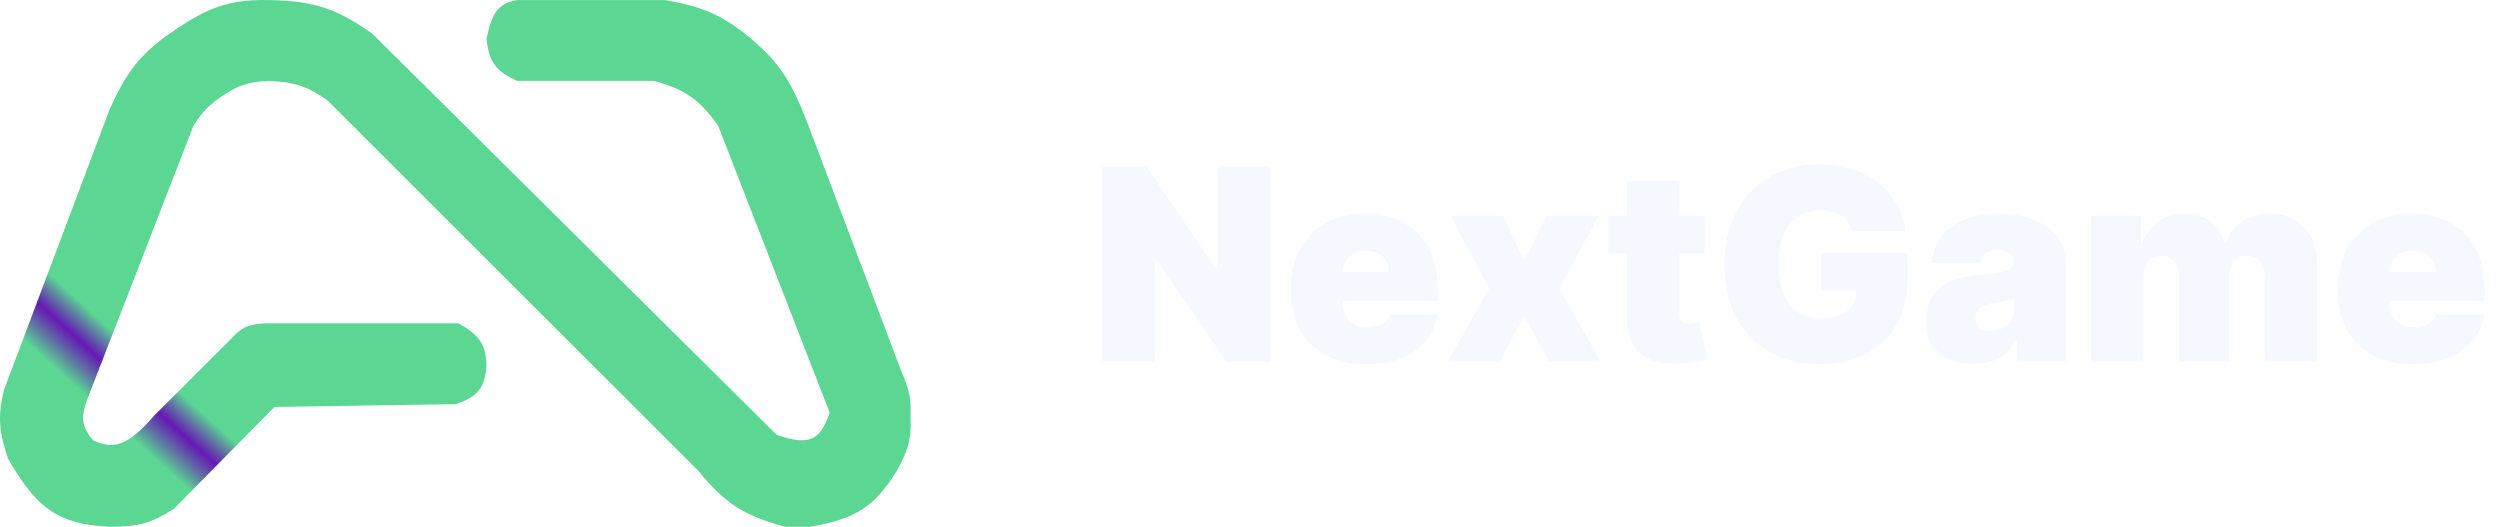
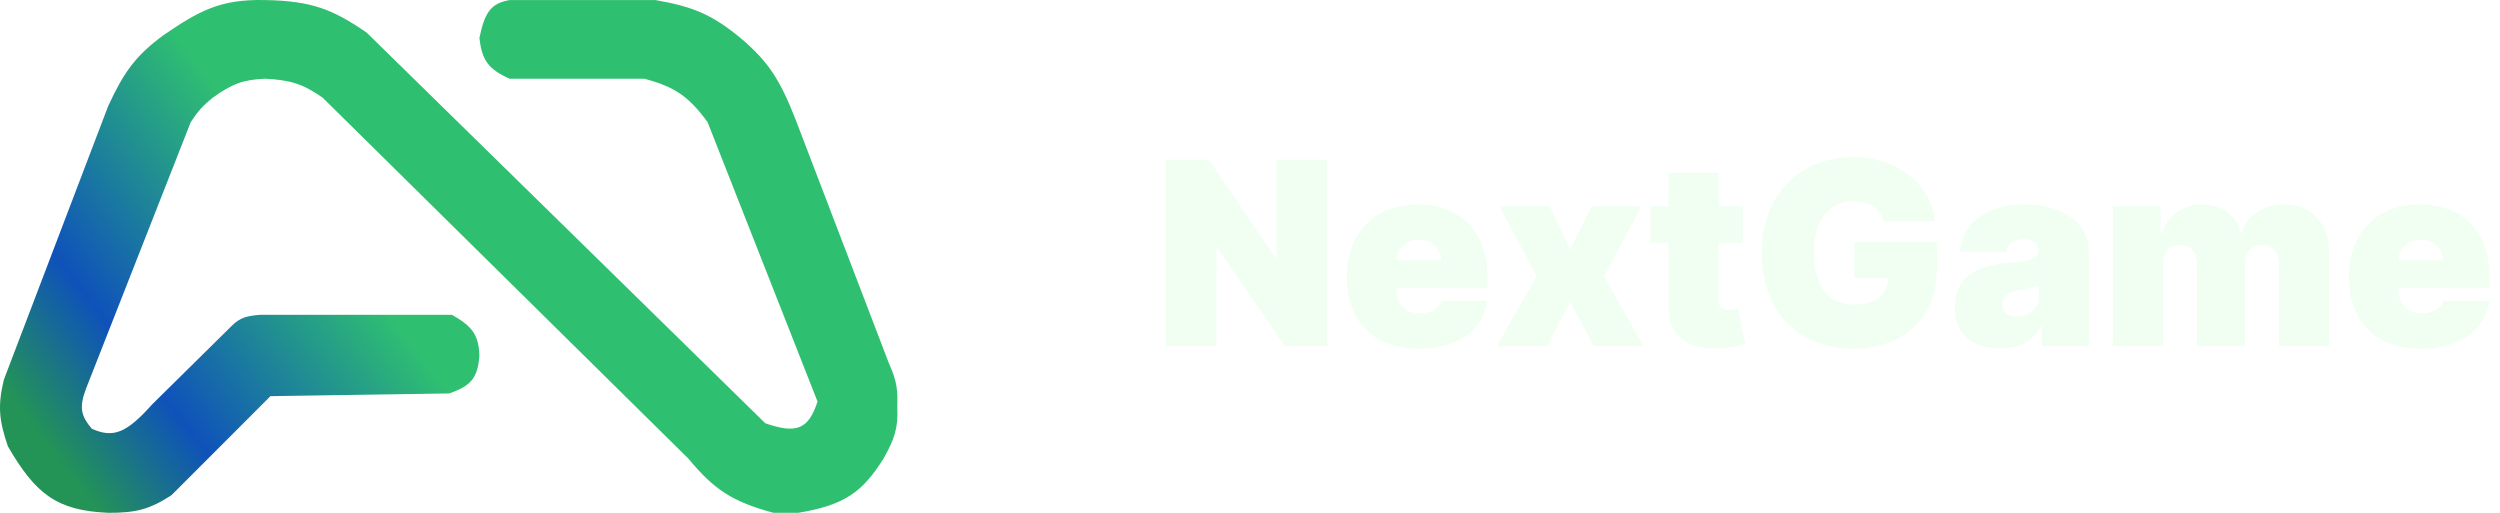
- <svg xmlns="http://www.w3.org/2000/svg" width="280" height="59" viewBox="0 0 280 59" fill="none">
-   <path d="M51.05 45.266C53.529 44.407 54.308 43.471 54.487 40.896C54.403 38.625 53.77 37.58 51.363 36.214H29.646C28.063 36.332 27.291 36.539 26.366 37.462L17.304 46.514C14.4 49.805 12.892 50.449 10.43 49.324C9.235 47.873 8.937 46.912 9.805 44.642L21.678 14.052C22.465 12.834 22.999 12.21 24.178 11.243C26.361 9.648 27.654 9.162 30.115 9.058C33.009 9.196 34.447 9.664 36.677 11.243L78.235 52.757C81.121 56.282 83.188 57.715 87.921 59H90.733C96.013 58.103 98.019 56.617 100.42 52.757C101.632 50.572 102.102 49.301 101.982 46.827C102.042 44.952 101.963 43.877 101.045 41.832L90.421 13.74C88.647 9.144 87.304 7.058 84.171 4.376C80.969 1.714 78.841 0.77 74.485 0.006H57.924C55.774 0.384 55.085 1.445 54.487 4.376C54.775 6.846 55.424 7.934 57.924 9.058H73.235C76.653 9.981 78.245 11.045 80.422 14.052L92.92 46.202C91.877 49.381 90.574 49.949 86.984 48.699L41.676 3.752C37.849 1.084 35.412 0.099 30.115 0.006C24.968 -0.103 22.616 1.266 18.554 4.064C15.43 6.407 14.111 8.243 12.305 12.179L0.431 43.705C-0.275 46.714 -0.109 48.386 0.9 51.353C4.049 56.843 6.432 58.738 12.305 59C15.346 59.005 16.947 58.651 19.491 56.971L30.74 45.578L51.05 45.266Z" fill="url(#paint0_linear_8_18)" />
-   <path d="M142.284 18.682V40.5H137.341L129.457 29.037H129.33V40.5H123.406V18.682H128.435L136.19 30.102H136.361V18.682H142.284ZM153.012 40.798C151.265 40.798 149.759 40.465 148.495 39.797C147.238 39.122 146.268 38.156 145.587 36.899C144.912 35.635 144.575 34.122 144.575 32.361C144.575 30.671 144.915 29.193 145.597 27.929C146.279 26.665 147.241 25.681 148.484 24.978C149.727 24.275 151.194 23.923 152.884 23.923C154.12 23.923 155.239 24.115 156.24 24.499C157.241 24.882 158.097 25.44 158.808 26.171C159.518 26.896 160.065 27.776 160.448 28.813C160.832 29.85 161.023 31.018 161.023 32.318V33.682H146.407V30.443H155.612C155.604 29.974 155.484 29.562 155.249 29.207C155.022 28.845 154.713 28.565 154.322 28.366C153.939 28.16 153.502 28.057 153.012 28.057C152.536 28.057 152.099 28.16 151.702 28.366C151.304 28.565 150.984 28.842 150.743 29.197C150.509 29.552 150.384 29.967 150.37 30.443V33.938C150.37 34.463 150.48 34.932 150.7 35.344C150.92 35.756 151.237 36.079 151.648 36.313C152.06 36.548 152.558 36.665 153.14 36.665C153.545 36.665 153.914 36.608 154.248 36.494C154.589 36.381 154.88 36.217 155.121 36.004C155.363 35.784 155.54 35.521 155.654 35.216H161.023C160.839 36.352 160.402 37.34 159.713 38.178C159.024 39.008 158.112 39.655 156.975 40.117C155.846 40.571 154.525 40.798 153.012 40.798ZM168.318 24.136L170.705 29.207L173.219 24.136H179.057L174.668 32.318L179.27 40.5H173.475L170.705 35.301L168.02 40.5H162.139L166.784 32.318L162.438 24.136H168.318ZM190.906 24.136V28.398H180.125V24.136H190.906ZM182.213 20.216H188.094V35.237C188.094 35.465 188.133 35.656 188.211 35.812C188.289 35.962 188.41 36.075 188.573 36.153C188.737 36.224 188.946 36.26 189.202 36.26C189.379 36.26 189.585 36.239 189.82 36.196C190.061 36.153 190.239 36.118 190.352 36.09L191.205 40.223C190.942 40.301 190.565 40.397 190.075 40.511C189.592 40.624 189.017 40.699 188.349 40.734C187 40.805 185.867 40.667 184.951 40.319C184.035 39.964 183.346 39.406 182.884 38.646C182.423 37.886 182.199 36.935 182.213 35.791V20.216ZM207.39 25.884C207.297 25.507 207.152 25.177 206.953 24.893C206.754 24.602 206.506 24.357 206.207 24.158C205.916 23.952 205.575 23.799 205.184 23.7C204.801 23.593 204.378 23.54 203.917 23.54C202.922 23.54 202.074 23.778 201.371 24.254C200.675 24.729 200.142 25.415 199.773 26.31C199.41 27.204 199.229 28.284 199.229 29.548C199.229 30.827 199.403 31.921 199.751 32.83C200.099 33.739 200.618 34.435 201.307 34.918C201.996 35.401 202.851 35.642 203.874 35.642C204.776 35.642 205.525 35.511 206.122 35.248C206.726 34.985 207.177 34.612 207.475 34.129C207.773 33.646 207.922 33.078 207.922 32.425L208.945 32.531H203.959V28.312H213.633V31.338C213.633 33.327 213.21 35.028 212.365 36.441C211.527 37.847 210.369 38.927 208.892 39.68C207.422 40.425 205.735 40.798 203.831 40.798C201.708 40.798 199.844 40.347 198.238 39.445C196.633 38.543 195.38 37.258 194.478 35.589C193.583 33.92 193.135 31.935 193.135 29.634C193.135 27.829 193.409 26.232 193.956 24.84C194.51 23.447 195.277 22.272 196.257 21.313C197.237 20.347 198.37 19.619 199.655 19.129C200.941 18.632 202.319 18.384 203.789 18.384C205.081 18.384 206.282 18.568 207.39 18.938C208.505 19.3 209.488 19.818 210.341 20.493C211.2 21.16 211.893 21.952 212.418 22.869C212.944 23.785 213.263 24.79 213.377 25.884H207.39ZM221.039 40.756C219.995 40.756 219.072 40.585 218.27 40.244C217.474 39.896 216.849 39.371 216.395 38.668C215.94 37.965 215.713 37.07 215.713 35.983C215.713 35.088 215.865 34.325 216.171 33.693C216.476 33.053 216.902 32.531 217.449 32.126C217.996 31.722 218.632 31.413 219.356 31.2C220.088 30.986 220.876 30.848 221.721 30.784C222.637 30.713 223.373 30.628 223.926 30.528C224.488 30.422 224.892 30.276 225.141 30.092C225.39 29.9 225.514 29.648 225.514 29.335V29.293C225.514 28.866 225.35 28.54 225.024 28.312C224.697 28.085 224.278 27.972 223.767 27.972C223.206 27.972 222.748 28.096 222.392 28.345C222.044 28.586 221.835 28.959 221.764 29.463H216.352C216.423 28.469 216.739 27.553 217.3 26.715C217.868 25.869 218.696 25.195 219.782 24.69C220.869 24.179 222.225 23.923 223.852 23.923C225.024 23.923 226.075 24.062 227.005 24.339C227.936 24.609 228.728 24.989 229.381 25.479C230.034 25.962 230.532 26.53 230.873 27.183C231.221 27.829 231.395 28.533 231.395 29.293V40.5H225.897V38.199H225.77C225.443 38.81 225.045 39.303 224.576 39.68C224.115 40.056 223.586 40.33 222.989 40.5C222.4 40.67 221.75 40.756 221.039 40.756ZM222.957 37.048C223.404 37.048 223.824 36.956 224.214 36.771C224.612 36.587 224.935 36.32 225.184 35.972C225.432 35.624 225.556 35.202 225.556 34.705V33.341C225.4 33.405 225.233 33.465 225.056 33.522C224.885 33.579 224.701 33.632 224.502 33.682C224.31 33.731 224.104 33.778 223.884 33.82C223.671 33.863 223.447 33.902 223.213 33.938C222.758 34.008 222.385 34.126 222.094 34.289C221.81 34.445 221.597 34.641 221.455 34.875C221.32 35.102 221.252 35.358 221.252 35.642C221.252 36.097 221.412 36.445 221.732 36.686C222.051 36.928 222.46 37.048 222.957 37.048ZM234.204 40.5V24.136H239.787V27.247H239.957C240.298 26.224 240.881 25.415 241.704 24.818C242.528 24.222 243.508 23.923 244.645 23.923C245.795 23.923 246.786 24.229 247.617 24.84C248.448 25.443 248.949 26.246 249.119 27.247H249.29C249.567 26.246 250.156 25.443 251.058 24.84C251.96 24.229 253.018 23.923 254.233 23.923C255.802 23.923 257.074 24.428 258.047 25.436C259.027 26.445 259.517 27.787 259.517 29.463V40.5H253.636V30.954C253.636 30.237 253.455 29.676 253.093 29.271C252.731 28.859 252.244 28.653 251.633 28.653C251.03 28.653 250.55 28.859 250.195 29.271C249.847 29.676 249.673 30.237 249.673 30.954V40.5H244.048V30.954C244.048 30.237 243.867 29.676 243.505 29.271C243.143 28.859 242.656 28.653 242.045 28.653C241.64 28.653 241.292 28.746 241.001 28.93C240.71 29.115 240.483 29.381 240.319 29.729C240.163 30.07 240.085 30.479 240.085 30.954V40.5H234.204ZM270.258 40.798C268.511 40.798 267.005 40.465 265.741 39.797C264.484 39.122 263.515 38.156 262.833 36.899C262.158 35.635 261.821 34.122 261.821 32.361C261.821 30.671 262.162 29.193 262.843 27.929C263.525 26.665 264.488 25.681 265.73 24.978C266.973 24.275 268.44 23.923 270.13 23.923C271.366 23.923 272.485 24.115 273.486 24.499C274.488 24.882 275.343 25.44 276.054 26.171C276.764 26.896 277.311 27.776 277.694 28.813C278.078 29.85 278.27 31.018 278.27 32.318V33.682H263.653V30.443H272.858C272.85 29.974 272.73 29.562 272.495 29.207C272.268 28.845 271.959 28.565 271.569 28.366C271.185 28.16 270.748 28.057 270.258 28.057C269.782 28.057 269.346 28.16 268.948 28.366C268.55 28.565 268.23 28.842 267.989 29.197C267.755 29.552 267.63 29.967 267.616 30.443V33.938C267.616 34.463 267.726 34.932 267.946 35.344C268.167 35.756 268.483 36.079 268.895 36.313C269.306 36.548 269.804 36.665 270.386 36.665C270.791 36.665 271.16 36.608 271.494 36.494C271.835 36.381 272.126 36.217 272.368 36.004C272.609 35.784 272.787 35.521 272.9 35.216H278.27C278.085 36.352 277.648 37.34 276.959 38.178C276.27 39.008 275.358 39.655 274.221 40.117C273.092 40.571 271.771 40.798 270.258 40.798Z" fill="#F6F8FF" />
+ <svg xmlns="http://www.w3.org/2000/svg" width="195" height="40" viewBox="0 0 195 40" fill="none">
+   <path d="M35.035 30.689C36.736 30.106 37.27 29.472 37.393 27.726C37.335 26.186 36.901 25.478 35.249 24.552H20.346C19.259 24.632 18.729 24.773 18.094 25.398L11.875 31.535C9.882 33.766 8.847 34.203 7.158 33.44C6.338 32.456 6.133 31.805 6.729 30.265L14.877 9.527C15.417 8.701 15.784 8.278 16.593 7.622C18.091 6.541 18.978 6.211 20.667 6.141C22.653 6.234 23.64 6.552 25.17 7.622L53.69 35.768C55.671 38.157 57.09 39.129 60.338 40H62.268C65.892 39.392 67.268 38.385 68.915 35.768C69.747 34.286 70.07 33.424 69.988 31.747C70.029 30.476 69.975 29.747 69.344 28.361L62.053 9.315C60.836 6.199 59.915 4.785 57.765 2.967C55.567 1.162 54.107 0.522 51.117 0.004H39.752C38.276 0.26 37.803 0.979 37.393 2.967C37.591 4.641 38.036 5.379 39.752 6.141H50.259C52.605 6.767 53.697 7.488 55.191 9.527L63.769 31.324C63.053 33.479 62.159 33.864 59.695 33.017L28.601 2.544C25.975 0.735 24.302 0.067 20.667 0.004C17.135 -0.07 15.521 0.858 12.733 2.755C10.589 4.344 9.684 5.588 8.444 8.257L0.296 29.631C-0.189 31.67 -0.075 32.804 0.617 34.815C2.779 38.538 4.414 39.823 8.444 40C10.532 40.003 11.63 39.763 13.376 38.624L21.096 30.9L35.035 30.689Z" fill="url(#paint0_linear_25_109)" />
+   <path d="M103.523 12.454V27H100.227L94.972 19.358H94.886V27H90.938V12.454H94.29L99.46 20.068H99.574V12.454H103.523ZM110.675 27.199C109.51 27.199 108.506 26.976 107.663 26.531C106.825 26.081 106.179 25.438 105.724 24.599C105.275 23.757 105.05 22.748 105.05 21.574C105.05 20.447 105.277 19.462 105.732 18.619C106.186 17.776 106.828 17.121 107.656 16.652C108.485 16.183 109.463 15.949 110.589 15.949C111.413 15.949 112.159 16.077 112.827 16.332C113.494 16.588 114.065 16.96 114.538 17.447C115.012 17.93 115.376 18.517 115.632 19.209C115.888 19.9 116.016 20.679 116.016 21.546V22.454H106.271V20.296H112.408C112.403 19.983 112.322 19.708 112.166 19.472C112.015 19.23 111.809 19.043 111.548 18.91C111.293 18.773 111.001 18.704 110.675 18.704C110.357 18.704 110.066 18.773 109.801 18.91C109.536 19.043 109.323 19.228 109.162 19.465C109.006 19.701 108.923 19.978 108.913 20.296V22.625C108.913 22.975 108.987 23.288 109.134 23.562C109.28 23.837 109.491 24.053 109.766 24.209C110.04 24.365 110.372 24.443 110.76 24.443C111.03 24.443 111.276 24.405 111.499 24.329C111.726 24.254 111.92 24.145 112.081 24.003C112.242 23.856 112.36 23.681 112.436 23.477H116.016C115.893 24.235 115.601 24.893 115.142 25.452C114.683 26.006 114.074 26.437 113.317 26.744C112.564 27.047 111.683 27.199 110.675 27.199ZM120.879 16.091L122.47 19.472L124.146 16.091H128.038L125.112 21.546L128.18 27H124.316L122.47 23.534L120.68 27H116.76L119.856 21.546L116.958 16.091H120.879ZM135.938 16.091V18.932H128.75V16.091H135.938ZM130.142 13.477H134.062V23.491C134.062 23.643 134.089 23.771 134.141 23.875C134.193 23.974 134.273 24.05 134.382 24.102C134.491 24.15 134.631 24.173 134.801 24.173C134.92 24.173 135.057 24.159 135.213 24.131C135.374 24.102 135.492 24.079 135.568 24.06L136.136 26.815C135.961 26.867 135.71 26.931 135.384 27.007C135.062 27.083 134.678 27.133 134.233 27.156C133.333 27.204 132.578 27.111 131.967 26.879C131.357 26.642 130.897 26.271 130.589 25.764C130.282 25.258 130.133 24.623 130.142 23.861V13.477ZM146.926 17.256C146.865 17.005 146.768 16.785 146.635 16.595C146.503 16.401 146.337 16.238 146.138 16.105C145.944 15.968 145.717 15.866 145.456 15.8C145.201 15.729 144.919 15.693 144.611 15.693C143.948 15.693 143.382 15.852 142.914 16.169C142.45 16.486 142.095 16.943 141.848 17.54C141.607 18.136 141.486 18.856 141.486 19.699C141.486 20.551 141.602 21.28 141.834 21.886C142.066 22.492 142.412 22.956 142.871 23.278C143.33 23.6 143.901 23.761 144.583 23.761C145.184 23.761 145.684 23.674 146.081 23.499C146.484 23.323 146.784 23.075 146.983 22.753C147.182 22.431 147.282 22.052 147.282 21.616L147.963 21.688H144.64V18.875H151.088V20.892C151.088 22.218 150.807 23.352 150.243 24.294C149.685 25.232 148.913 25.951 147.928 26.453C146.948 26.95 145.823 27.199 144.554 27.199C143.139 27.199 141.896 26.898 140.826 26.297C139.756 25.695 138.92 24.838 138.319 23.726C137.722 22.613 137.424 21.29 137.424 19.756C137.424 18.553 137.606 17.488 137.971 16.56C138.34 15.632 138.851 14.848 139.505 14.209C140.158 13.565 140.913 13.079 141.77 12.753C142.627 12.421 143.546 12.256 144.526 12.256C145.388 12.256 146.188 12.379 146.926 12.625C147.67 12.867 148.326 13.212 148.894 13.662C149.467 14.107 149.928 14.635 150.279 15.246C150.629 15.857 150.842 16.526 150.918 17.256H146.926ZM156.026 27.171C155.33 27.171 154.715 27.057 154.18 26.829C153.649 26.598 153.233 26.247 152.93 25.778C152.627 25.31 152.475 24.713 152.475 23.989C152.475 23.392 152.577 22.883 152.781 22.462C152.984 22.035 153.268 21.688 153.633 21.418C153.997 21.148 154.421 20.942 154.904 20.8C155.392 20.658 155.917 20.565 156.481 20.523C157.092 20.475 157.582 20.419 157.951 20.352C158.325 20.281 158.595 20.184 158.761 20.061C158.926 19.933 159.009 19.765 159.009 19.557V19.528C159.009 19.244 158.9 19.026 158.683 18.875C158.465 18.724 158.185 18.648 157.844 18.648C157.47 18.648 157.165 18.731 156.928 18.896C156.696 19.057 156.557 19.306 156.509 19.642H152.901C152.949 18.979 153.159 18.368 153.533 17.81C153.912 17.246 154.464 16.796 155.188 16.46C155.913 16.119 156.817 15.949 157.901 15.949C158.683 15.949 159.383 16.041 160.004 16.226C160.624 16.406 161.152 16.659 161.587 16.986C162.023 17.308 162.354 17.687 162.582 18.122C162.814 18.553 162.93 19.022 162.93 19.528V27H159.265V25.466H159.18C158.962 25.873 158.697 26.202 158.384 26.453C158.076 26.704 157.724 26.886 157.326 27C156.933 27.114 156.5 27.171 156.026 27.171ZM157.305 24.699C157.603 24.699 157.882 24.637 158.143 24.514C158.408 24.391 158.623 24.213 158.789 23.982C158.955 23.75 159.038 23.468 159.038 23.136V22.227C158.933 22.27 158.822 22.31 158.704 22.348C158.59 22.386 158.467 22.421 158.335 22.454C158.207 22.488 158.069 22.518 157.923 22.547C157.781 22.575 157.631 22.601 157.475 22.625C157.172 22.672 156.924 22.75 156.729 22.859C156.54 22.963 156.398 23.094 156.303 23.25C156.213 23.401 156.168 23.572 156.168 23.761C156.168 24.064 156.275 24.296 156.488 24.457C156.701 24.618 156.973 24.699 157.305 24.699ZM164.803 27V16.091H168.525V18.165H168.638C168.865 17.483 169.254 16.943 169.803 16.546C170.352 16.148 171.006 15.949 171.763 15.949C172.53 15.949 173.191 16.152 173.745 16.56C174.299 16.962 174.632 17.497 174.746 18.165H174.86C175.044 17.497 175.437 16.962 176.039 16.56C176.64 16.152 177.346 15.949 178.155 15.949C179.202 15.949 180.049 16.285 180.698 16.957C181.351 17.63 181.678 18.525 181.678 19.642V27H177.757V20.636C177.757 20.158 177.637 19.784 177.395 19.514C177.154 19.24 176.829 19.102 176.422 19.102C176.02 19.102 175.7 19.24 175.463 19.514C175.231 19.784 175.115 20.158 175.115 20.636V27H171.365V20.636C171.365 20.158 171.245 19.784 171.003 19.514C170.762 19.24 170.437 19.102 170.03 19.102C169.76 19.102 169.528 19.164 169.334 19.287C169.14 19.41 168.989 19.588 168.88 19.82C168.775 20.047 168.723 20.319 168.723 20.636V27H164.803ZM188.839 27.199C187.674 27.199 186.67 26.976 185.827 26.531C184.989 26.081 184.343 25.438 183.888 24.599C183.439 23.757 183.214 22.748 183.214 21.574C183.214 20.447 183.441 19.462 183.896 18.619C184.35 17.776 184.992 17.121 185.82 16.652C186.649 16.183 187.627 15.949 188.754 15.949C189.577 15.949 190.323 16.077 190.991 16.332C191.658 16.588 192.229 16.96 192.702 17.447C193.176 17.93 193.54 18.517 193.796 19.209C194.052 19.9 194.18 20.679 194.18 21.546V22.454H184.435V20.296H190.572C190.567 19.983 190.487 19.708 190.33 19.472C190.179 19.23 189.973 19.043 189.712 18.91C189.457 18.773 189.165 18.704 188.839 18.704C188.522 18.704 188.23 18.773 187.965 18.91C187.7 19.043 187.487 19.228 187.326 19.465C187.17 19.701 187.087 19.978 187.077 20.296V22.625C187.077 22.975 187.151 23.288 187.298 23.562C187.444 23.837 187.655 24.053 187.93 24.209C188.204 24.365 188.536 24.443 188.924 24.443C189.194 24.443 189.44 24.405 189.663 24.329C189.89 24.254 190.084 24.145 190.245 24.003C190.406 23.856 190.524 23.681 190.6 23.477H194.18C194.057 24.235 193.765 24.893 193.306 25.452C192.847 26.006 192.238 26.437 191.481 26.744C190.728 27.047 189.847 27.199 188.839 27.199Z" fill="#F0FFF1" />
  <defs>
-     <linearGradient id="paint0_linear_8_18" x1="18" y1="52" x2="23" y2="46.5" gradientUnits="userSpaceOnUse">
-       <stop stop-color="#5BD793" />
-       <stop offset="0.557" stop-color="#5603AD" stop-opacity="0.91" />
-       <stop offset="1" stop-color="#5BD793" />
+     <linearGradient id="paint0_linear_25_109" x1="55.861" y1="1.894" x2="7.015" y2="39.231" gradientUnits="userSpaceOnUse">
+       <stop stop-color="#2FBF71" />
+       <stop offset="0.552" stop-color="#2FBF71" />
+       <stop offset="0.844" stop-color="#0F52BA" />
+       <stop offset="1" stop-color="#249456" />
    </linearGradient>
  </defs>
</svg>
